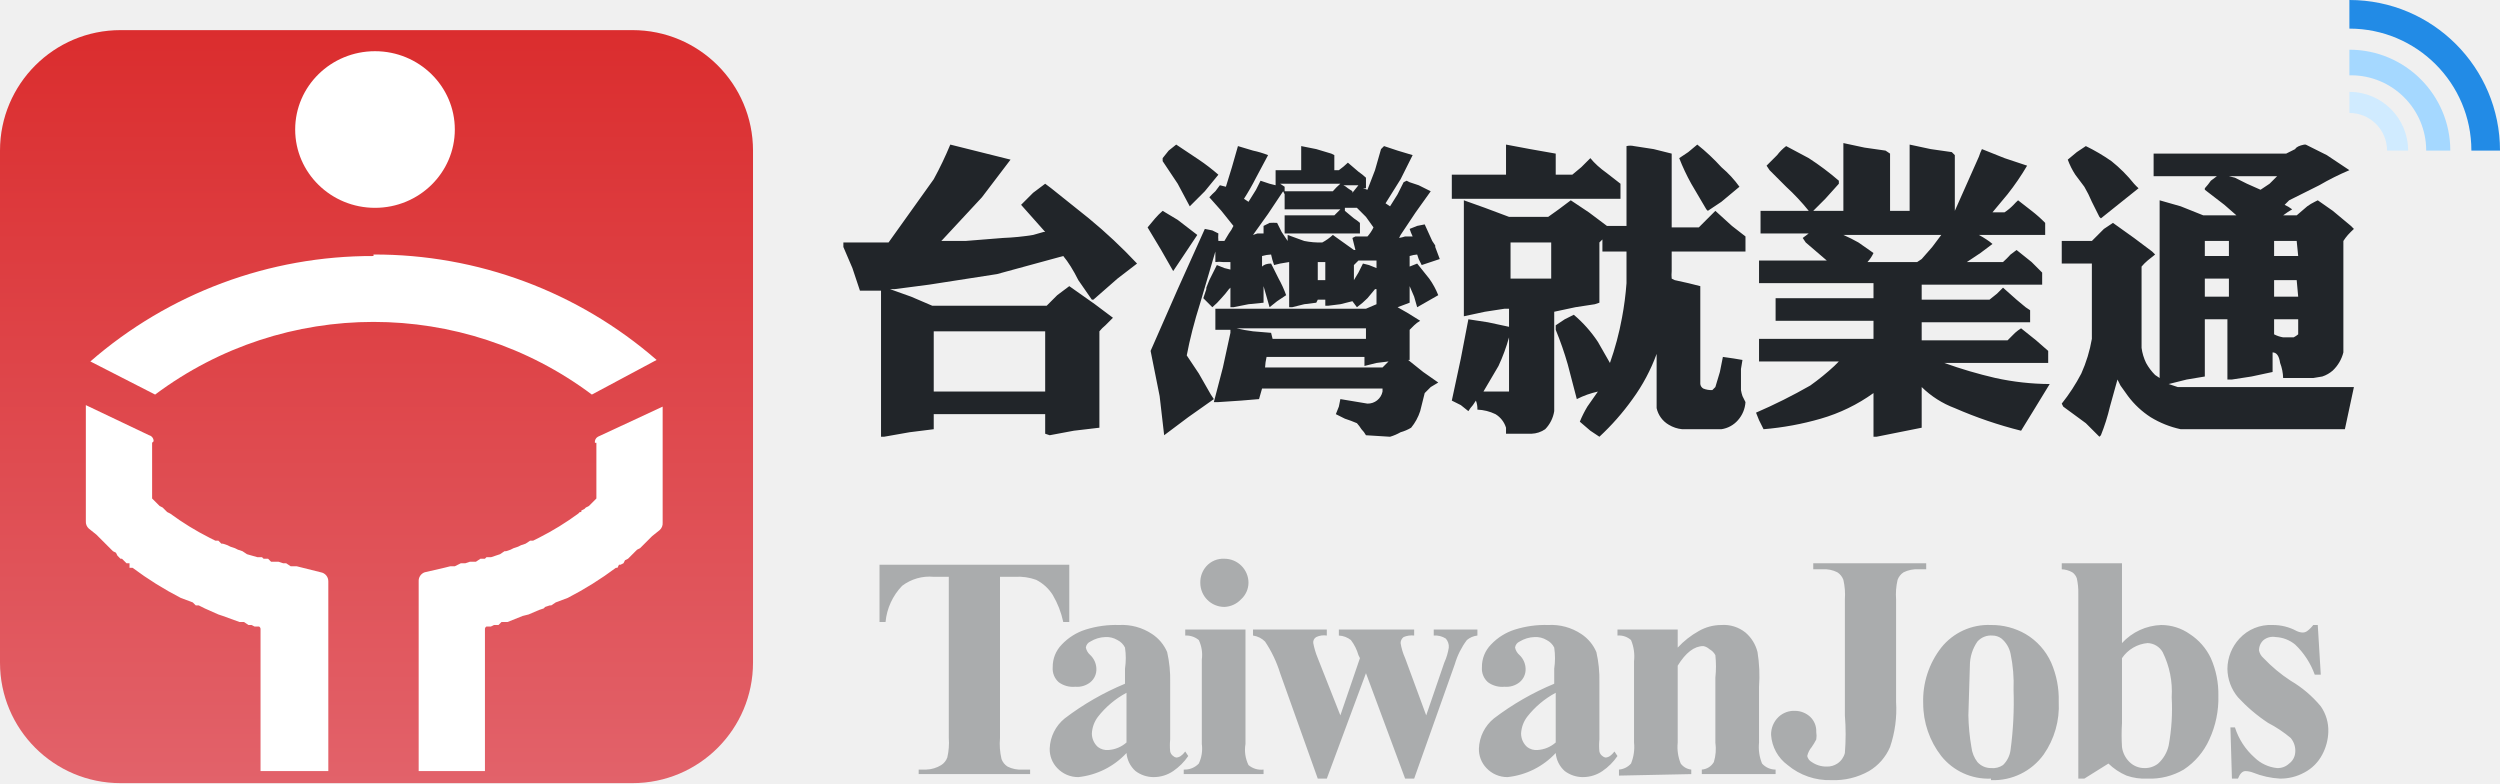
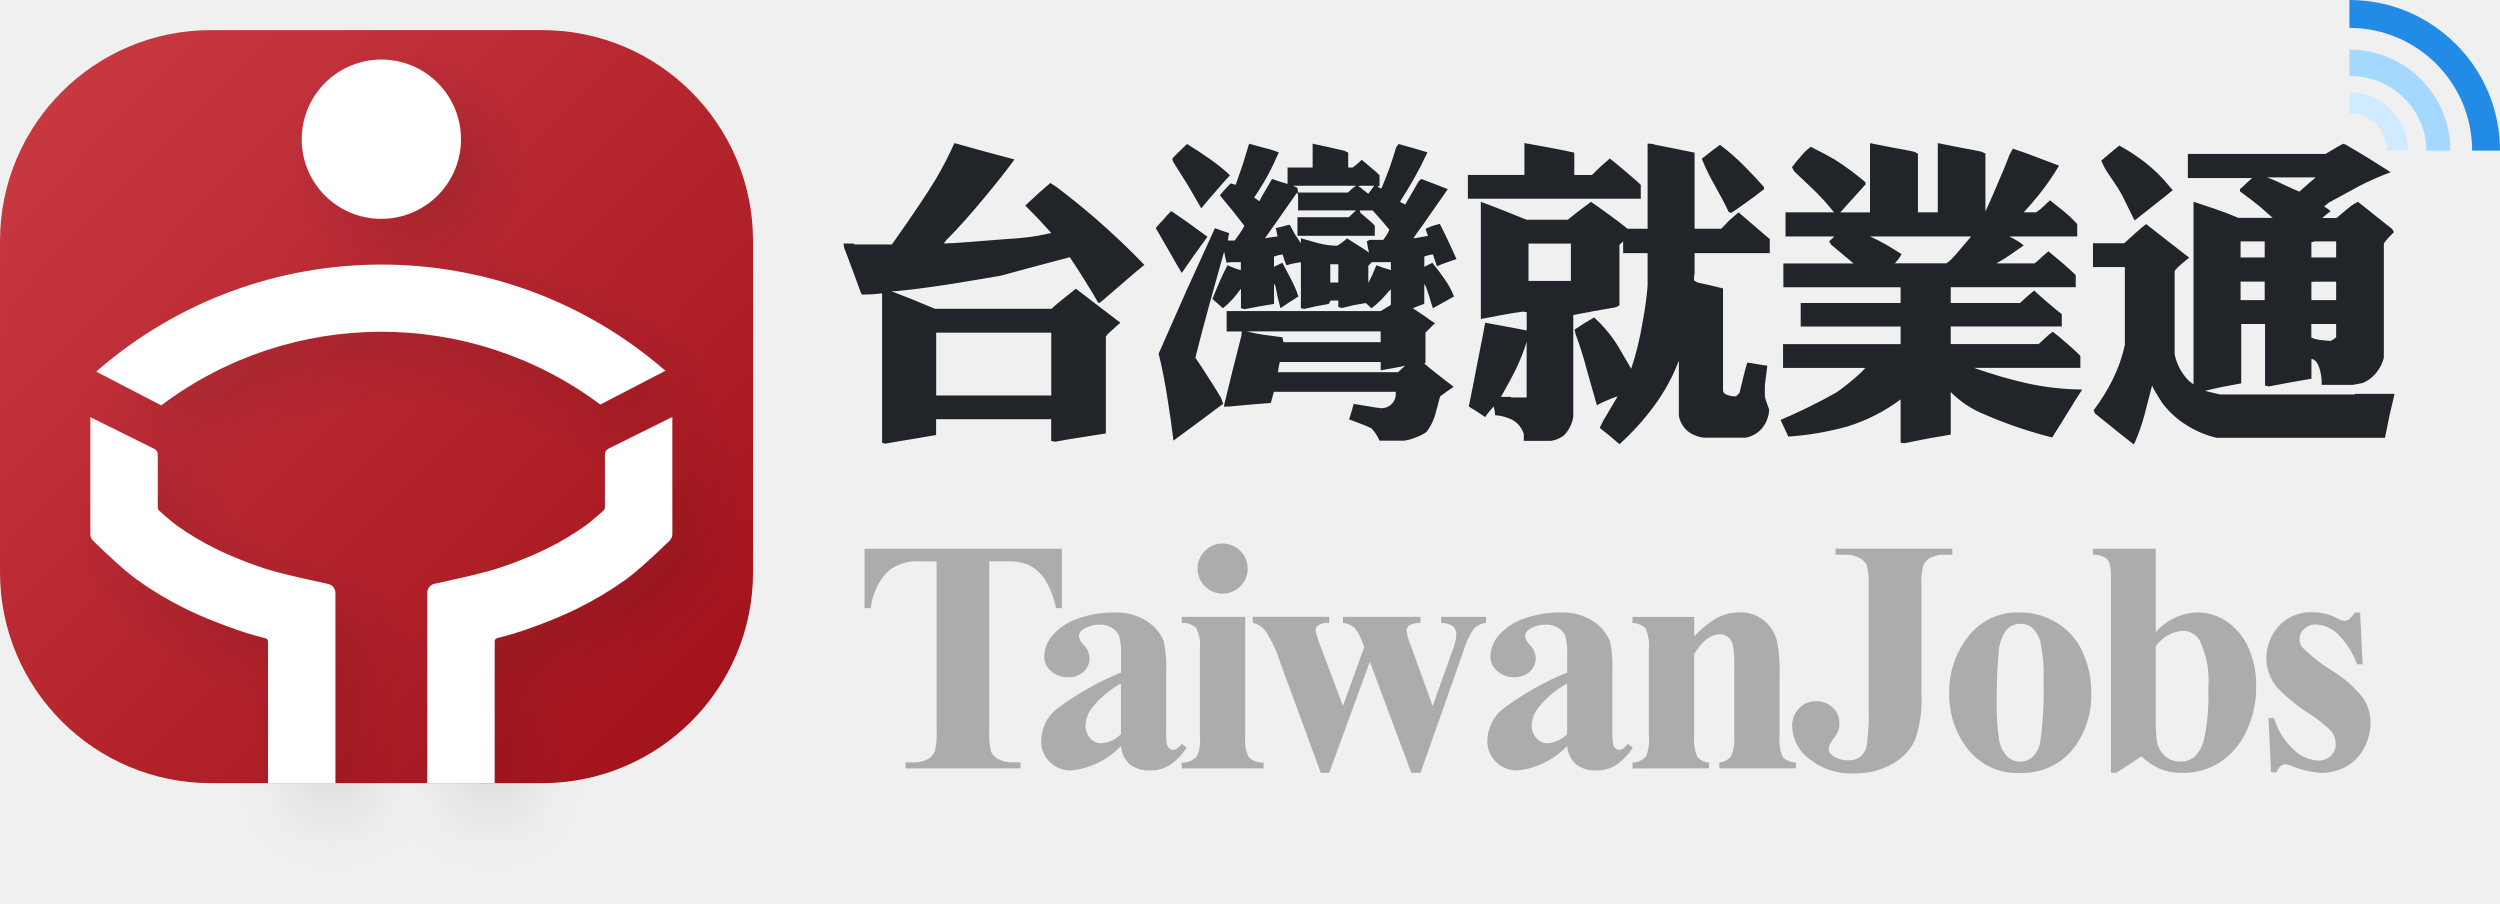
- <svg xmlns="http://www.w3.org/2000/svg" viewBox="0 0 166 52">
+ <svg xmlns="http://www.w3.org/2000/svg" width="166" height="60" viewBox="0 0 166 60">
  <defs>
-     <linearGradient id="a" x1=".5" x2=".5" y2="1" gradientUnits="objectBoundingBox">
-       <stop offset="0" stop-color="#db2d2e" />
-       <stop offset="1" stop-color="#e2626a" />
+     <linearGradient id="a" x1="-0.431" y1="-0.413" x2="1.329" y2="1.299" gradientUnits="objectBoundingBox">
+       <stop offset="0" stop-color="#de4e57" />
+       <stop offset="1" stop-color="#92020b" />
    </linearGradient>
+     <filter id="b" x="2.001" y="0" width="50.635" height="60" filterUnits="userSpaceOnUse">
+       <feOffset dx="2" dy="2" input="SourceAlpha" />
+       <feGaussianBlur stdDeviation="2" result="c" />
+       <feFlood flood-opacity="0.102" />
+       <feComposite operator="in" in2="c" />
+       <feComposite in="SourceGraphic" />
+     </filter>
  </defs>
-   <path fill="#aaacad" d="M68.4 51.4v-.3h-.5a1.9 1.9 0 0 1-1-.2 1 1 0 0 1-.4-.5 4.4 4.4 0 0 1-.1-1.4V38.3h1a3.5 3.5 0 0 1 1.4.2 2.8 2.8 0 0 1 1.1 1 6 6 0 0 1 .7 1.8h.4v-3.8H58.4v3.8h.4a4 4 0 0 1 1.1-2.4 3 3 0 0 1 2.1-.6h1V49a4.3 4.3 0 0 1-.1 1.3 1 1 0 0 1-.4.5 2 2 0 0 1-1 .3H61v.3Zm8.2.2a2.3 2.3 0 0 0 1.3-.4 3.8 3.8 0 0 0 1-1l-.2-.3q-.3.4-.6.4a.4.4 0 0 1-.2-.1.5.5 0 0 1-.2-.3 3.9 3.9 0 0 1 0-.8v-3.8a8.2 8.2 0 0 0-.2-2 2.7 2.7 0 0 0-1-1.2 3.6 3.6 0 0 0-2.2-.6 6.7 6.7 0 0 0-2.2.3 3.7 3.7 0 0 0-1.6 1 2.1 2.1 0 0 0-.6 1.5 1.2 1.2 0 0 0 .4 1 1.6 1.6 0 0 0 1.1.3 1.4 1.4 0 0 0 1-.3 1.1 1.1 0 0 0 .4-.9 1.3 1.3 0 0 0-.4-.9.9.9 0 0 1-.3-.5.5.5 0 0 1 .3-.4 2 2 0 0 1 1-.3 1.4 1.4 0 0 1 .8.2 1.1 1.1 0 0 1 .5.5 4.7 4.7 0 0 1 0 1.4v1a18 18 0 0 0-4 2.3 2.7 2.7 0 0 0-1 2 1.8 1.8 0 0 0 .5 1.3 1.9 1.9 0 0 0 1.4.6 5.1 5.1 0 0 0 3.2-1.6 1.8 1.8 0 0 0 .6 1.2 2 2 0 0 0 1.2.4Zm-3-1.8a1 1 0 0 1-.7-.2 1.2 1.2 0 0 1-.4-.9 2 2 0 0 1 .4-1.1 6 6 0 0 1 1.9-1.6v3.3a2 2 0 0 1-1.2.5Zm7.7-9.5a1.6 1.6 0 0 0 1.1-.5 1.5 1.5 0 0 0 .5-1.1 1.6 1.6 0 0 0-1.6-1.6 1.5 1.5 0 0 0-1.2.5 1.6 1.6 0 0 0-.4 1.1 1.6 1.6 0 0 0 1.6 1.6Zm2.6 11.1v-.3a1.3 1.3 0 0 1-1-.3 2.3 2.3 0 0 1-.2-1.4v-7.6h-4v.4a1.3 1.3 0 0 1 .9.3 2.3 2.3 0 0 1 .2 1.3v5.6a2.3 2.3 0 0 1-.2 1.3 1.3 1.3 0 0 1-1 .4v.3Zm4.2.3 2.6-7 2.6 7h.6l2.7-7.6a5 5 0 0 1 .8-1.6 1.3 1.3 0 0 1 .7-.3v-.4h-2.9v.4a1.3 1.3 0 0 1 .8.2.8.8 0 0 1 .2.6 3.8 3.8 0 0 1-.3 1l-1.2 3.5-1.4-3.8a3.9 3.9 0 0 1-.3-1 .5.5 0 0 1 .2-.4 1.4 1.4 0 0 1 .7-.1v-.4h-5v.4a1.4 1.4 0 0 1 .8.3 3 3 0 0 1 .5 1l.1.2-1.3 3.8-1.5-3.8a5.1 5.1 0 0 1-.3-1 .4.4 0 0 1 .2-.4 1.2 1.2 0 0 1 .7-.1v-.4h-4.9v.4a1.4 1.4 0 0 1 .8.4 8 8 0 0 1 1 2.1l2.5 7Zm17-.1a2.3 2.3 0 0 0 1.3-.4 3.8 3.8 0 0 0 1-1l-.2-.3q-.3.4-.6.4a.4.4 0 0 1-.2-.1.5.5 0 0 1-.2-.3 3.9 3.9 0 0 1 0-.8v-3.8a8.2 8.2 0 0 0-.2-2 2.7 2.7 0 0 0-1-1.2 3.6 3.6 0 0 0-2.2-.6 6.7 6.7 0 0 0-2.2.3 3.7 3.7 0 0 0-1.6 1 2.1 2.1 0 0 0-.6 1.5 1.2 1.2 0 0 0 .4 1 1.6 1.6 0 0 0 1.1.3 1.4 1.4 0 0 0 1-.3 1.1 1.1 0 0 0 .4-.9 1.3 1.3 0 0 0-.4-.9.9.9 0 0 1-.3-.5.5.5 0 0 1 .3-.4 2 2 0 0 1 1-.3 1.4 1.4 0 0 1 .8.2 1.1 1.1 0 0 1 .5.5 4.7 4.7 0 0 1 0 1.4v1a18 18 0 0 0-4 2.3 2.7 2.7 0 0 0-1 2 1.8 1.8 0 0 0 .5 1.3 1.9 1.9 0 0 0 1.4.6 5.1 5.1 0 0 0 3.2-1.6 1.8 1.8 0 0 0 .6 1.2 2 2 0 0 0 1.2.4Zm-3-1.8a1 1 0 0 1-.7-.2 1.2 1.2 0 0 1-.4-.9 2 2 0 0 1 .4-1.1 6 6 0 0 1 1.9-1.6v3.3a2 2 0 0 1-1.2.5Zm10.2 1.6v-.3a1 1 0 0 1-.7-.4 2.9 2.9 0 0 1-.2-1.4v-5.1q.8-1.3 1.7-1.3a.8.8 0 0 1 .4.2 1 1 0 0 1 .4.4 7 7 0 0 1 0 1.5v4.3a3 3 0 0 1-.1 1.3 1 1 0 0 1-.8.5v.3h4.9v-.3a1.2 1.2 0 0 1-.9-.4 2.9 2.9 0 0 1-.2-1.4v-3.7a10 10 0 0 0-.1-2.3 2.5 2.5 0 0 0-.8-1.3 2.3 2.3 0 0 0-1.6-.5 3 3 0 0 0-1.5.4 5.7 5.7 0 0 0-1.4 1.1v-1.2h-4v.4a1.2 1.2 0 0 1 .9.3 2.8 2.8 0 0 1 .2 1.4v5.4a2.9 2.9 0 0 1-.2 1.4 1.2 1.2 0 0 1-.8.4v.4Zm9.3.4a4.7 4.7 0 0 0 2.5-.6 3.4 3.4 0 0 0 1.4-1.6 7.8 7.8 0 0 0 .4-3v-6.8a4.3 4.3 0 0 1 .1-1.3 1 1 0 0 1 .4-.5 2 2 0 0 1 1-.2h.5v-.4h-7.5v.4h.6a1.9 1.9 0 0 1 1 .2 1 1 0 0 1 .4.5 4.4 4.4 0 0 1 .1 1.3v7.7a15.6 15.6 0 0 1 0 2.5 1.2 1.2 0 0 1-.5.7 1.2 1.2 0 0 1-.7.2 1.7 1.7 0 0 1-1-.3.6.6 0 0 1-.3-.4 1.4 1.4 0 0 1 .3-.6 4.3 4.3 0 0 0 .3-.5 1.6 1.6 0 0 0 0-.5 1.3 1.3 0 0 0-.4-1 1.5 1.5 0 0 0-1-.4 1.5 1.5 0 0 0-1.1.4 1.6 1.6 0 0 0-.5 1.2 2.7 2.7 0 0 0 1.1 2 4.3 4.3 0 0 0 2.9 1Zm10.6 0a4.1 4.1 0 0 0 3.5-1.7 5.6 5.6 0 0 0 1-3.5 6.1 6.1 0 0 0-.5-2.6 4.2 4.2 0 0 0-1.7-1.9 4.5 4.5 0 0 0-2.3-.6 4 4 0 0 0-3.3 1.5 5.7 5.7 0 0 0-1.2 3.7 5.7 5.7 0 0 0 1.2 3.5 4 4 0 0 0 3.3 1.5Zm0-.8a1.2 1.2 0 0 1-.9-.4 2 2 0 0 1-.4-1 14 14 0 0 1-.2-2.1l.1-3.3a2.8 2.8 0 0 1 .5-1.6 1.2 1.2 0 0 1 1-.4 1 1 0 0 1 .6.2 1.8 1.8 0 0 1 .6 1 9.8 9.8 0 0 1 .2 2.4 23.9 23.9 0 0 1-.2 4 1.7 1.7 0 0 1-.5 1 1.2 1.2 0 0 1-.8.2Zm10.4.7a4.4 4.4 0 0 0 2.4-.6 4.7 4.7 0 0 0 1.7-2 6.5 6.5 0 0 0 .6-2.9 5.9 5.9 0 0 0-.5-2.5 3.9 3.9 0 0 0-1.4-1.6 3.3 3.3 0 0 0-1.9-.6 3.7 3.7 0 0 0-2.6 1.2v-5.3h-4v.4a1.6 1.6 0 0 1 .7.2.8.8 0 0 1 .3.4 4.2 4.2 0 0 1 .1 1v12.3h.4l1.6-1a4 4 0 0 0 1.2.8 3.7 3.7 0 0 0 1.4.2Zm-.2-.7a1.4 1.4 0 0 1-1-.4 1.7 1.7 0 0 1-.5-1 13.3 13.3 0 0 1 0-1.6v-4.3a2.3 2.3 0 0 1 1.7-1 1.2 1.2 0 0 1 1 .6 5.9 5.9 0 0 1 .6 3 13.5 13.5 0 0 1-.2 3.2 2.3 2.3 0 0 1-.7 1.2 1.4 1.4 0 0 1-.9.3Zm9 .7a3.3 3.3 0 0 0 1.6-.4 2.8 2.8 0 0 0 1.2-1.2 3.4 3.4 0 0 0 .4-1.5 2.8 2.8 0 0 0-.5-1.7 7.6 7.6 0 0 0-2-1.7 10 10 0 0 1-1.8-1.5.9.9 0 0 1-.3-.5.9.9 0 0 1 .3-.7 1 1 0 0 1 .8-.2 2.2 2.2 0 0 1 1.3.5 5.2 5.2 0 0 1 1.3 2h.4l-.2-3.3h-.3a2 2 0 0 1-.4.4.5.5 0 0 1-.3.1 1 1 0 0 1-.4-.1 3.3 3.3 0 0 0-1.6-.4 2.8 2.8 0 0 0-2.2.9 3 3 0 0 0-.8 2 3 3 0 0 0 .7 1.9 10.9 10.9 0 0 0 2 1.7 8.1 8.1 0 0 1 1.5 1 1.3 1.3 0 0 1 .3 1 1 1 0 0 1-.4.7 1.1 1.1 0 0 1-.8.3 2.5 2.5 0 0 1-1.5-.7 4.5 4.5 0 0 1-1.3-2h-.3l.1 3.4h.4q.2-.5.5-.5a1.5 1.5 0 0 1 .5.1 5.6 5.6 0 0 0 1.8.4Z" />
-   <g fill-rule="evenodd">
-     <path fill="#228be6" d="M156 0a10 10 0 0 1 10 10h-1.9a8.1 8.1 0 0 0-8.1-8.1Z" />
-     <path fill="#a5d8ff" d="M156 3.3a6.7 6.7 0 0 1 6.7 6.7h-1.6a5 5 0 0 0-5-5h-.1Z" />
-     <path fill="#d0ebff" d="M156 6.1a3.9 3.9 0 0 1 3.9 3.9h-1.4a2.5 2.5 0 0 0-2.5-2.5Z" />
-   </g>
-   <path fill="#212529" d="m58.7 29 1.7-.3 1.6-.2v-1h7.4v1.3l.3.1 1.6-.3 1.7-.2V22a2.7 2.7 0 0 1 .4-.4l.5-.5-1.2-.9L71 19l-.8.6-.7.7h-7.6l-1.4-.6-1.4-.5h.3l2.3-.3 4.5-.7 2.2-.6 2.2-.6q.5.6 1 1.6l.9 1.3h.1l1.6-1.4 1.3-1q-1.5-1.6-3.2-3l-2.5-2-.4-.3-.8.6-.8.8.8.9.8.9h-.1l-.7.2a16.2 16.2 0 0 1-2 .2l-2.5.2h-1.6l.1-.1 2.6-2.8 1.9-2.5-2-.5-2-.5a23.8 23.8 0 0 1-1.1 2.3L59 16.1H56v.3l.6 1.4.5 1.5h1.4V29ZM69.4 26H62v-4h7.4Zm22.9 3a3.3 3.3 0 0 0 .7-.3 2.8 2.8 0 0 0 .7-.3 3.4 3.4 0 0 0 .6-1.1l.3-1.2.4-.4.5-.3-1-.7-1-.8h.1v-2l.3-.3a2 2 0 0 1 .4-.3l-.8-.5-.7-.4.8-.3v-1.3.2l.3.7.2.7.7-.4.7-.4a5.1 5.1 0 0 0-.6-1.1l-.8-1-.5.2v-.7a2.1 2.1 0 0 1 .5-.1 2.8 2.8 0 0 0 .1.3l.2.4.6-.2.6-.2-.3-.8v-.1l-.2-.3-.5-1.1-.5.1-.5.2a3.8 3.8 0 0 0 .2.5h-.5a2.6 2.6 0 0 1-.4.1l.1-.2 1-1.5 1-1.4-.8-.4-.6-.2-.2-.1-.2.1-.4.8-.5.8-.3-.2 1-1.6.8-1.6-1-.3-.9-.3-.2.2-.4 1.4-.5 1.3-.3-.1h.2v-.7a4.2 4.2 0 0 0-.5-.4l-.7-.6a5 5 0 0 1-.6.5h-.3v-1l-.2-.1-1-.3-1-.2v1.6h-1.7v1l-.4-.1-.6-.2-.3.6-.5.8a4 4 0 0 0-.3-.2 16.1 16.1 0 0 0 .8-1.4l.8-1.5a6.2 6.2 0 0 0-1-.3l-1-.3-.4 1.4-.4 1.3-.4-.1-.3.4a4.9 4.9 0 0 0-.4.4l.8.9.8 1a2.4 2.4 0 0 1-.3.5l-.3.5h-.4a2.6 2.6 0 0 1 0-.5l-.4-.2-.5-.1-1.8 4-1.8 4.1.6 3 .3 2.6 1.6-1.2 1.7-1.2-.2-.3-.8-1.4-.8-1.2q.3-1.6.9-3.5l1-3.4v.7a1.8 1.8 0 0 1 .5 0h.5v.5l-.4-.1-.5-.2-.5 1-.2.5v.1l-.2.6.3.3.3.3a5.3 5.3 0 0 0 .6-.6 6.7 6.7 0 0 0 .5-.6l.1-.1v1.3h.2l1-.2 1-.1v-1.3.2l.2.7.2.7.5-.4.6-.4a7.4 7.4 0 0 0-.5-1.1l-.5-1q-.4 0-.6.2v-.7a2.5 2.5 0 0 1 .6-.1 4.9 4.9 0 0 0 .2.7l.4-.1.6-.1v3h.2l.8-.2.8-.1.1-.2h.5v.4h.2l.8-.1.8-.2.3.4a5.4 5.4 0 0 0 .7-.6l.5-.6h.1v1l-.7.3h-10v1.4h1v.2l-.5 2.3-.6 2.3h.3l1.5-.1 1.2-.1.2-.7h8v.2a1 1 0 0 1-1 .8l-1.8-.3-.1.5-.2.5.6.3a9 9 0 0 1 .8.3 2.9 2.9 0 0 1 .3.4 1.8 1.8 0 0 1 .3.4ZM79 13.7l1-1 .9-1.1a13 13 0 0 0-1.3-1l-1.5-1-.5.4-.4.5v.2l1 1.5.8 1.5Zm10.8-1-.3-.2a1.2 1.2 0 0 0-.3-.2h1l-.4.5Zm-1.3 0h-3.2v-.3l-.3-.2h4a4.5 4.5 0 0 0-.5.5Zm1.4 3.9-.7-.5-.7-.5a3.3 3.3 0 0 1-.7.5 5.3 5.3 0 0 1-1.2-.1l-1.1-.4v.4l-.4-.6-.3-.6a3.4 3.4 0 0 0-.5 0l-.4.2v.5h-.4l-.3.1 1-1.4 1-1.5.1.2v1h3.7l-.4.4h-3.3v1.2h5v-.7a3.3 3.3 0 0 0-.4-.3l-.6-.5v-.2h.8l.6.6.5.7a2.5 2.5 0 0 1-.4.6H90l-.2.1.2.8ZM77.9 18l.8-1.2.8-1.2-1.3-1-1-.6a5 5 0 0 0-.5.5l-.5.6.9 1.5.8 1.4Zm12 .6v-1l.3-.3h1.2v.5l-.5-.2-.4-.1-.3.6-.3.5Zm-1.9 0h-.5v-1.2h.5Zm2.7 3.9h-6.2l-.1-.4-1.2-.1a11.1 11.1 0 0 1-1.1-.2h8.6Zm1.2 1.9H84a4 4 0 0 1 .1-.7h6.5v.6l.8-.2.8-.1-.4.4Zm15.7-11.2v-1l-.9-.7q-.7-.5-1.1-1l-.6.6-.6.5h-1.1v-1.4l-1.7-.3-1.6-.3v2h-3.6v1.6ZM106.2 29a16.4 16.4 0 0 0 2.2-2.5 12.1 12.1 0 0 0 1.6-3v3.6a1.7 1.7 0 0 0 .8 1.1 2.1 2.1 0 0 0 .9.3h2.6a1.8 1.8 0 0 0 1.1-.6 2 2 0 0 0 .5-1.2l-.2-.4a2.4 2.4 0 0 1-.1-.4v-1.4l.1-.6-.6-.1-.7-.1-.2 1-.3 1-.2.2a1.4 1.4 0 0 1-.6-.1.4.4 0 0 1-.2-.3V19l-.8-.2-.9-.2-.2-.1a2.7 2.7 0 0 1 0-.5v-1.3h4.9v-1l-.9-.7-1.1-1-.6.6-.5.5H111v-4.9l-1.2-.3-1.3-.2a1.1 1.1 0 0 0-.5 0V15h-1.3l-1.2-.9-1.2-.8-.8.6-.7.5h-2.6l-1.6-.6-1.4-.5V21l1.4-.3 1.3-.2h.3v1.2l-1.4-.3-1.3-.2-.5 2.6-.6 2.8.6.3.5.4a2.6 2.6 0 0 1 .3-.4l.2-.3a1.5 1.5 0 0 1 .1.6 3 3 0 0 1 1.2.3 1.6 1.6 0 0 1 .7.9v.4h1.7a1.7 1.7 0 0 0 .9-.3 2.2 2.2 0 0 0 .6-1.2v-6.6l1.4-.3 1.3-.2.3-.1v-4l.2-.2v.8h1.6v2.1a20.3 20.3 0 0 1-.3 2.3 19.5 19.5 0 0 1-.8 3l-.8-1.4a8.5 8.5 0 0 0-1.6-1.8l-.6.3-.6.4v.3a21.6 21.6 0 0 1 .8 2.3l.6 2.3a5.9 5.9 0 0 1 .7-.3 6.3 6.3 0 0 1 .7-.2l-.7 1a7.3 7.3 0 0 0-.5 1l.7.6Zm7.2-15 .9-.6 1.2-1q-.5-.7-1.2-1.3a13.6 13.6 0 0 0-1.6-1.5l-.6.5-.6.4a13.8 13.8 0 0 0 .8 1.7l1 1.7ZM103 18.5h-2.7v-2.4h2.7Zm-2.8 7.5h-1.7l1-1.7a12.2 12.2 0 0 0 .7-1.9Zm24.4 3 1.5-.3 1.5-.3v-2.7a6.3 6.3 0 0 0 2.2 1.4 28 28 0 0 0 4.4 1.5l.8-1.3 1.1-1.8a17.3 17.3 0 0 1-3.6-.4 30.2 30.2 0 0 1-3.4-1h6.9v-.8l-.8-.7-1-.8a2.9 2.9 0 0 0-.4.3l-.5.5h-5.7v-1.2h7.2v-.8l-.3-.2-.6-.5-.9-.8-.4.4-.5.4h-4.5v-1h8v-.8l-.7-.7-1-.8-.4.3a6.3 6.3 0 0 1-.5.5h-2.4l.9-.6.8-.6a3 3 0 0 0-.4-.3 6 6 0 0 0-.5-.3h4.4v-.8a8.7 8.7 0 0 0-.9-.8l-.9-.7a4 4 0 0 0-.3.3 3.5 3.5 0 0 1-.6.5h-.8l1-1.2a16.6 16.6 0 0 0 1.3-1.9l-1.5-.5-1.5-.6a3.6 3.6 0 0 0-.2.5l-.8 1.8-.8 1.8v-3.7l-.2-.2-1.4-.2-1.4-.3V14h-1.3v-3.8l-.3-.2-1.4-.2-1.4-.3V14h-2l.8-.8.9-1V12a18 18 0 0 0-2-1.5l-1.5-.8a3.1 3.1 0 0 0-.6.6l-.7.7.2.3 1.1 1.1a14.5 14.5 0 0 1 1.5 1.6h-3.2v1.5h3.2l-.4.3.2.3.7.6.7.6h-4.5v1.5h7.6v1h-6.5v1.5h6.5v1.2h-7.6V24h5.3l-.3.3a16 16 0 0 1-1.6 1.3 36.4 36.4 0 0 1-3.6 1.8l.2.5.3.6a19.4 19.4 0 0 0 3.8-.7 11.4 11.4 0 0 0 3.5-1.7V29Zm2.7-11.6H124a2.3 2.3 0 0 0 .4-.6l-1-.7a10.6 10.6 0 0 0-1-.5h6.5l-.6.8-.7.8ZM139.4 29l.1-.1a13.2 13.2 0 0 0 .6-1.9l.5-1.8.2.4.5.7a5.8 5.8 0 0 0 1.5 1.4 6.4 6.4 0 0 0 2 .8h10.9l.3-1.4.3-1.4h-11.7l-.6-.2 1.2-.3 1.2-.2v-3.8h1.5v4h.3l1.3-.2 1.4-.3v-1.3q.4 0 .5.7a3 3 0 0 1 .2 1h2l.6-.1a2 2 0 0 0 .7-.4 2.5 2.5 0 0 0 .7-1.2V16a3.3 3.3 0 0 1 .3-.4 5.7 5.7 0 0 1 .4-.4l-.2-.2-1.2-1-1-.7-.2.1a3.3 3.3 0 0 0-.5.3l-.7.6h-.9a5.6 5.6 0 0 1 .6-.4 2.6 2.6 0 0 0-.5-.3l.3-.3 2-1a17.6 17.6 0 0 1 2-1l-1.5-1-1.4-.7h-.1q-.5.1-.6.3l-.6.3H143v1.5h4.2l-.4.3a4.5 4.5 0 0 1-.4.5v.1l1.3 1 .8.7h-2.2l-1.5-.6-1.4-.4v11.8l-.3-.2a3.5 3.5 0 0 1-.6-.8 3.3 3.3 0 0 1-.3-1v-5.4a3.4 3.4 0 0 1 .4-.4l.5-.4-.2-.2-1.2-.9-1.4-1-.6.4-.8.8h-2v1.5h2v5a9.6 9.6 0 0 1-.7 2.3 12.3 12.3 0 0 1-1.3 2l.1.2 1.5 1.1Zm.1-14.5 1.5-1.2 1-.8a3.6 3.6 0 0 1-.3-.3 9.5 9.5 0 0 0-1.5-1.5 12.6 12.6 0 0 0-1.7-1l-.6.4-.6.5a4.9 4.9 0 0 0 .5 1l.6.8a8.4 8.4 0 0 1 .5 1l.5 1Zm10.6-1.9-.9-.4-.8-.4-.4-.1h3.2l-.5.5-.6.4ZM148 17h-1.6v-1h1.6Zm4.6 0H151v-1H152.5Zm-4.6 2.7h-1.6v-1.2h1.6Zm4.6 0H151v-1.1H152.5Zm-.3 2.7h-.7a2 2 0 0 1-.6-.2v-1h1.6v1a1.7 1.7 0 0 1-.3.2Z" />
-   <g>
-     <rect width="50" height="50" fill="url(#a)" rx="8" transform="translate(0 2)" />
-     <g fill="#fff" transform="translate(5.6 3.4)">
-       <path d="M34 26v3.6a.3.3 0 0 1 0 .1l-.3.3-.2.2-.2.1-.1.1-.2.1v.1h-.1l-.1.1a18.5 18.5 0 0 1-2.6 1.6l-.4.2h-.2l-.3.2-.3.1-.2.1-.3.1-.2.1-.3.1h-.1l-.3.2-.6.2H26.7l-.1.1H26.3l-.3.2h-.4l-.3.1H25l-.4.2h-.3l-.4.1-1.3.3a.6.6 0 0 0-.4.6v12.6h4.4v-9.4a.2.2 0 0 1 .1-.2h.3l.2-.1h.3l.2-.2h.4l1-.4.4-.1.7-.3.3-.1.1-.1.3-.1h.1l.3-.2.8-.3a22.8 22.8 0 0 0 3.2-2h.1l.1-.2h.1l.2-.1.1-.2.2-.1.1-.1.2-.2.1-.1.2-.2.2-.1.2-.2.2-.2.2-.2.2-.2.5-.4a.6.6 0 0 0 .2-.5v-7.7l-4.3 2a.4.4 0 0 0-.2.4ZM4.5 26v3.6a.3.3 0 0 0 0 .1l.3.3.2.2.2.1.1.1.1.1.1.1.2.1a18.5 18.5 0 0 0 2.6 1.6l.4.2h.2l.2.2h.1l.3.1.2.1.3.1.2.1.3.1.3.2.7.2H11.8l.1.1H12.2l.2.2h.5l.3.1h.2l.3.2h.4l.4.1 1.2.3a.6.6 0 0 1 .5.6v12.6h-4.5v-9.4a.2.2 0 0 0-.1-.2h-.3l-.2-.1h-.2l-.3-.2H10.3l-1.1-.4-.3-.1L8 37 8 37l-.2-.1-.2-.1h-.2l-.2-.2a20 20 0 0 1-.8-.3 22.8 22.8 0 0 1-3.2-2h-.2V34h-.2l-.1-.1-.2-.2h-.1l-.2-.2-.1-.2-.2-.1-.2-.2-.1-.1-.2-.2-.2-.2-.2-.2-.2-.2-.5-.4a.6.6 0 0 1-.2-.5v-7.7l4.2 2a.4.4 0 0 1 .3.4ZM19.2 13.5a28.5 28.5 0 0 1 18.8 7l-4.3 2.3a24.2 24.2 0 0 0-29 0L.4 20.6a28.5 28.5 0 0 1 18.8-7Z" />
-       <ellipse cx="5.3" cy="5.2" rx="5.3" ry="5.2" transform="translate(14)" />
+   <g transform="translate(-6.774 -8.2)">
+     <g transform="translate(0.295)">
+       <g transform="translate(62 9)">
+         <path d="M13.242,50.219v-.4h-.484a1.958,1.958,0,0,1-.984-.21,1.109,1.109,0,0,1-.484-.489,4.6,4.6,0,0,1-.124-1.4V36.473h1.086a3.684,3.684,0,0,1,1.43.194,2.94,2.94,0,0,1,1.151.952,6.231,6.231,0,0,1,.764,1.963h.387V35.634H2.884v3.947h.409A4.126,4.126,0,0,1,4.476,37.1a3.066,3.066,0,0,1,2.14-.624H7.67v11.25a4.431,4.431,0,0,1-.118,1.355,1.028,1.028,0,0,1-.441.516,2.017,2.017,0,0,1-1.022.226H5.605v.4Zm8.606.14A2.411,2.411,0,0,0,23.155,50a3.922,3.922,0,0,0,1.113-1.156l-.323-.258q-.29.4-.57.4a.385.385,0,0,1-.247-.086.518.518,0,0,1-.161-.264,4.046,4.046,0,0,1-.054-.866v-3.9a8.537,8.537,0,0,0-.151-2.076,2.848,2.848,0,0,0-1.081-1.318,3.769,3.769,0,0,0-2.264-.608,6.976,6.976,0,0,0-2.28.376,3.873,3.873,0,0,0-1.71,1.081,2.229,2.229,0,0,0-.613,1.479,1.248,1.248,0,0,0,.457.957,1.64,1.64,0,0,0,1.135.409,1.434,1.434,0,0,0,1.027-.371,1.19,1.19,0,0,0,.393-.9A1.377,1.377,0,0,0,17.417,42a.938.938,0,0,1-.3-.559.55.55,0,0,1,.28-.452,1.981,1.981,0,0,1,1.151-.312,1.4,1.4,0,0,1,.774.22,1.156,1.156,0,0,1,.468.516,4.895,4.895,0,0,1,.124,1.436v1.011A18.728,18.728,0,0,0,15.6,46.309a2.771,2.771,0,0,0-.989,2.07,1.909,1.909,0,0,0,.57,1.414,1.95,1.95,0,0,0,1.43.565,5.3,5.3,0,0,0,3.3-1.624,1.827,1.827,0,0,0,.592,1.221,2.04,2.04,0,0,0,1.344.4Zm-3.184-1.807a.975.975,0,0,1-.753-.29,1.232,1.232,0,0,1-.355-.871,1.99,1.99,0,0,1,.419-1.172,6.283,6.283,0,0,1,1.936-1.635v3.366a2.067,2.067,0,0,1-1.248.6Zm7.993-9.938a1.614,1.614,0,0,0,1.178-.484,1.588,1.588,0,0,0,.489-1.172,1.662,1.662,0,0,0-1.667-1.667,1.588,1.588,0,0,0-1.172.489A1.615,1.615,0,0,0,25,36.957a1.652,1.652,0,0,0,1.656,1.656Zm2.721,11.605v-.387a1.342,1.342,0,0,1-.968-.339,2.4,2.4,0,0,1-.247-1.361v-7.97H23.947v.4a1.326,1.326,0,0,1,.957.339,2.4,2.4,0,0,1,.247,1.361v5.872a2.4,2.4,0,0,1-.215,1.312,1.312,1.312,0,0,1-.989.387v.387Zm4.358.3,2.7-7.378L39.19,50.52H39.8l2.818-7.991a5.152,5.152,0,0,1,.753-1.619,1.33,1.33,0,0,1,.785-.35v-.4H41.179v.4a1.335,1.335,0,0,1,.8.237.811.811,0,0,1,.2.613,3.9,3.9,0,0,1-.28,1.054l-1.291,3.614-1.42-3.926a4.021,4.021,0,0,1-.312-1.043.469.469,0,0,1,.161-.382,1.5,1.5,0,0,1,.764-.167v-.4H34.651v.4a1.463,1.463,0,0,1,.747.307,3.094,3.094,0,0,1,.565,1.027l.108.258-1.42,3.926-1.473-3.926a5.324,5.324,0,0,1-.344-1.1.433.433,0,0,1,.194-.344,1.211,1.211,0,0,1,.71-.151v-.4H28.66v.4a1.5,1.5,0,0,1,.817.495A8.325,8.325,0,0,1,30.5,43.228l2.678,7.292Zm17.738-.161A2.411,2.411,0,0,0,52.781,50a3.922,3.922,0,0,0,1.113-1.156l-.323-.258q-.29.4-.57.4a.385.385,0,0,1-.247-.086.518.518,0,0,1-.161-.264,4.046,4.046,0,0,1-.054-.866v-3.9a8.536,8.536,0,0,0-.151-2.076,2.848,2.848,0,0,0-1.081-1.318,3.769,3.769,0,0,0-2.264-.608,6.976,6.976,0,0,0-2.28.376,3.873,3.873,0,0,0-1.71,1.081A2.229,2.229,0,0,0,44.44,42.8a1.248,1.248,0,0,0,.457.957,1.64,1.64,0,0,0,1.135.409,1.434,1.434,0,0,0,1.027-.371,1.19,1.19,0,0,0,.393-.9A1.377,1.377,0,0,0,47.043,42a.938.938,0,0,1-.3-.559.55.55,0,0,1,.28-.452,1.981,1.981,0,0,1,1.151-.312,1.4,1.4,0,0,1,.774.22,1.157,1.157,0,0,1,.468.516,4.895,4.895,0,0,1,.124,1.436v1.011a18.728,18.728,0,0,0-4.313,2.447,2.771,2.771,0,0,0-.989,2.07,1.909,1.909,0,0,0,.57,1.414,1.95,1.95,0,0,0,1.43.565,5.3,5.3,0,0,0,3.3-1.624,1.827,1.827,0,0,0,.592,1.221,2.04,2.04,0,0,0,1.344.4Zm-3.184-1.807a.975.975,0,0,1-.753-.29,1.232,1.232,0,0,1-.355-.871,1.99,1.99,0,0,1,.419-1.172,6.283,6.283,0,0,1,1.936-1.635v3.366a2.067,2.067,0,0,1-1.248.6Zm10.671,1.667v-.387a1.07,1.07,0,0,1-.78-.376,3,3,0,0,1-.21-1.43V42.636q.8-1.323,1.721-1.323a.82.82,0,0,1,.511.177.954.954,0,0,1,.328.5,7.318,7.318,0,0,1,.1,1.56v4.474a3.088,3.088,0,0,1-.172,1.334,1.063,1.063,0,0,1-.817.473v.387h5.087v-.387a1.23,1.23,0,0,1-.877-.36,2.991,2.991,0,0,1-.21-1.447V44.109a10.408,10.408,0,0,0-.172-2.355,2.6,2.6,0,0,0-.86-1.35,2.435,2.435,0,0,0-1.624-.543,3.175,3.175,0,0,0-1.527.382,5.911,5.911,0,0,0-1.484,1.221v-1.3h-4.1v.4a1.277,1.277,0,0,1,.877.366,2.887,2.887,0,0,1,.21,1.42v5.679a3.015,3.015,0,0,1-.183,1.4,1.25,1.25,0,0,1-.9.409v.387Zm9.617.333a4.93,4.93,0,0,0,2.576-.64,3.531,3.531,0,0,0,1.49-1.592,8.108,8.108,0,0,0,.419-3.049V38.13a4.431,4.431,0,0,1,.118-1.355,1.047,1.047,0,0,1,.43-.516,2.041,2.041,0,0,1,1.033-.226h.473v-.4H67.364v.4h.613a1.933,1.933,0,0,1,.973.21,1.109,1.109,0,0,1,.484.489,4.6,4.6,0,0,1,.124,1.4v7.948a16.173,16.173,0,0,1-.124,2.63,1.3,1.3,0,0,1-.425.737,1.2,1.2,0,0,1-.764.237,1.751,1.751,0,0,1-1.065-.3.591.591,0,0,1-.28-.484,1.412,1.412,0,0,1,.3-.618,4.5,4.5,0,0,0,.339-.543,1.668,1.668,0,0,0,.075-.527,1.361,1.361,0,0,0-.446-1.033,1.549,1.549,0,0,0-1.1-.419,1.527,1.527,0,0,0-1.129.468,1.662,1.662,0,0,0-.462,1.221,2.8,2.8,0,0,0,1.135,2.14,4.424,4.424,0,0,0,2.974.968Zm11.048-.032a4.285,4.285,0,0,0,3.625-1.742A5.78,5.78,0,0,0,84.338,45.2a6.343,6.343,0,0,0-.586-2.732,4.334,4.334,0,0,0-1.715-1.925,4.662,4.662,0,0,0-2.441-.678,4.119,4.119,0,0,0-3.436,1.608,5.955,5.955,0,0,0-1.253,3.77,5.876,5.876,0,0,0,1.226,3.689,4.152,4.152,0,0,0,3.5,1.592Zm-.032-.742a1.2,1.2,0,0,1-.882-.4,2.078,2.078,0,0,1-.506-1.162,14.471,14.471,0,0,1-.151-2.151q0-2.173.124-3.393a2.892,2.892,0,0,1,.516-1.635,1.251,1.251,0,0,1,.941-.414,1.128,1.128,0,0,1,.731.226,1.919,1.919,0,0,1,.6.995,10.211,10.211,0,0,1,.2,2.511,24.834,24.834,0,0,1-.215,4.13,1.807,1.807,0,0,1-.559,1.022,1.217,1.217,0,0,1-.807.269Zm10.779.742a4.536,4.536,0,0,0,2.506-.7,4.928,4.928,0,0,0,1.753-2.049,6.726,6.726,0,0,0,.656-2.99,6.1,6.1,0,0,0-.516-2.581,4.049,4.049,0,0,0-1.43-1.726,3.455,3.455,0,0,0-1.947-.608,3.81,3.81,0,0,0-2.775,1.312V35.634H84.448v.4a1.668,1.668,0,0,1,.78.167.837.837,0,0,1,.339.446,4.348,4.348,0,0,1,.075,1.076V50.509h.366l1.667-1.086a4.063,4.063,0,0,0,1.248.839,3.828,3.828,0,0,0,1.452.258Zm-.129-.753a1.444,1.444,0,0,1-1.043-.393,1.794,1.794,0,0,1-.516-1.027,13.845,13.845,0,0,1-.065-1.742V42.131A2.351,2.351,0,0,1,90.4,41.087a1.3,1.3,0,0,1,1.129.624,6.1,6.1,0,0,1,.581,3.173,14.084,14.084,0,0,1-.264,3.334,2.423,2.423,0,0,1-.656,1.237,1.466,1.466,0,0,1-.941.312Zm9.348.753a3.381,3.381,0,0,0,1.689-.43,2.942,2.942,0,0,0,1.183-1.237,3.53,3.53,0,0,0,.419-1.646,2.941,2.941,0,0,0-.5-1.672,7.938,7.938,0,0,0-2.081-1.818,10.321,10.321,0,0,1-1.925-1.511.885.885,0,0,1-.215-.559.916.916,0,0,1,.312-.683,1.055,1.055,0,0,1,.753-.3,2.26,2.26,0,0,1,1.4.559,5.389,5.389,0,0,1,1.361,2.087h.366l-.161-3.431h-.366a2.044,2.044,0,0,1-.376.457.544.544,0,0,1-.312.081,1.05,1.05,0,0,1-.473-.161,3.38,3.38,0,0,0-1.581-.4,2.875,2.875,0,0,0-2.318.941,3.163,3.163,0,0,0-.8,2.1,3.033,3.033,0,0,0,.71,1.947,11.3,11.3,0,0,0,2.13,1.742,8.417,8.417,0,0,1,1.441,1.14,1.327,1.327,0,0,1,.323.893,1.03,1.03,0,0,1-.328.769,1.164,1.164,0,0,1-.844.317A2.548,2.548,0,0,1,97.8,49a4.678,4.678,0,0,1-1.328-2.13h-.366l.172,3.614h.355q.237-.538.592-.538a1.6,1.6,0,0,1,.441.118,5.857,5.857,0,0,0,1.925.452Z" transform="translate(-1)" fill="#aaacad" />
+         <g transform="translate(100.48 -0.8)">
+           <path d="M0,0A10,10,0,0,1,10,10H8.148A8.148,8.148,0,0,0,0,1.852Z" fill="#228be6" fill-rule="evenodd" />
+           <path d="M0,2.825A6.709,6.709,0,0,1,6.709,9.534H5.119V9.512A5.032,5.032,0,0,0,.088,4.591H0Z" transform="translate(0 0.466)" fill="#a5d8ff" fill-rule="evenodd" />
+           <path d="M0,5.65A3.884,3.884,0,0,1,3.884,9.534H2.472A2.472,2.472,0,0,0,0,7.062Z" transform="translate(0 0.466)" fill="#d0ebff" fill-rule="evenodd" />
+         </g>
+         <path d="M3.253,27.737q.781-.144,1.7-.287l1.684-.287V26.114h7.641v1.437l.246.062q.739-.144,1.684-.287l1.7-.267V20.611a2.731,2.731,0,0,1,.411-.411q.329-.308.555-.493l-1.212-.924q-1.068-.821-1.746-1.335-.39.308-.822.657-.39.308-.8.678H6.56q-.637-.267-1.479-.616l-1.417-.554h.308q1.253-.123,2.383-.287,1.746-.246,4.56-.739l2.28-.616q1.561-.411,2.321-.616.472.7,1.068,1.663.514.821.822,1.376l.144-.041q.924-.8,1.643-1.417.822-.719,1.274-1.068-1.541-1.6-3.266-3.1-1.212-1.047-2.568-2.074-.205-.144-.411-.267l-.781.678-.883.821.883.9q.514.554.842.924l-.141.027-.092.019-.67.139a16.62,16.62,0,0,1-1.931.205l-2.609.205q-1.274.1-1.684.1l.123-.185q1.212-1.211,2.609-2.916Q11.017,10,11.839,8.866L9.846,8.332,7.854,7.778A24.478,24.478,0,0,1,6.6,10.2q-.842,1.4-2.9,4.312H1.2l-.021-.062H.48l.062.308L1.1,16.238q.308.842.555,1.52l.1.082q.267,0,.657-.021l.637-.062v9.918Zm11.03-3.2H6.642V20.365h7.641Zm23.455,3a3.359,3.359,0,0,0,.781-.226,2.863,2.863,0,0,0,.678-.349,3.489,3.489,0,0,0,.575-1.129q.021-.062.329-1.232l.452-.329L41,23.958q-.657-.493-.986-.76-.555-.431-.965-.78l.082-.041V20.365l.308-.308a2.146,2.146,0,0,1,.329-.308q-.349-.226-.739-.513l-.739-.493q.39-.164.76-.287V17.121l.123.226q.1.287.226.678.062.246.226.719.349-.205.7-.39l.7-.39a5.253,5.253,0,0,0-.637-1.17q-.246-.37-.8-1.068l-.534.267v-.678a2.209,2.209,0,0,1,.575-.144,2.9,2.9,0,0,0,.123.37q.082.267.144.411.288-.123.637-.246.288-.1.657-.226-.211-.469-.362-.8l-.072-.155-.121-.258q-.308-.657-.555-1.129-.226.062-.493.144-.144.062-.452.185a3.9,3.9,0,0,0,.164.472q-.411.082-.555.1a2.652,2.652,0,0,1-.411.062l.185-.287q.452-.6,1.048-1.478l1.048-1.5-.9-.349-.641-.243-.221-.085-.164.144q-.288.513-.452.78-.246.431-.452.78l-.349-.185q.493-.76.965-1.6.452-.8.863-1.684l-.965-.287-.945-.267-.164.205q-.185.637-.452,1.4-.164.452-.534,1.355l-.267-.123.144-.062v-.7a4.285,4.285,0,0,0-.452-.411L34.9,8.887a5.153,5.153,0,0,1-.6.513H34V8.414l-.246-.123q-.452-.1-1.068-.246l-1.048-.226V9.4H29.974v1.088q-.082-.021-.431-.123l-.6-.205q-.164.267-.37.637-.308.513-.472.842a4.2,4.2,0,0,0-.349-.246,16.533,16.533,0,0,0,.9-1.458q.39-.719.739-1.54a6.406,6.406,0,0,0-1.006-.308l-.965-.267Q27.221,8.5,27,9.195q-.226.657-.472,1.355l-.329-.1q-.164.164-.37.39a5,5,0,0,0-.349.411q.349.411.8.965.267.349.822,1.047a2.477,2.477,0,0,1-.288.493l-.349.493h-.452a2.643,2.643,0,0,1,.082-.493q-.329-.1-.493-.164-.267-.1-.452-.164-.9,1.971-1.89,4.148l-1.849,4.189q.329,1.273.616,3.142.205,1.273.37,2.628.739-.534,1.643-1.211L25.7,25.088q-.082-.205-.144-.39-.411-.7-.842-1.355-.411-.657-.863-1.314.39-1.561.924-3.511.329-1.17.986-3.532.062.349.164.739a1.9,1.9,0,0,1,.411-.041h.534v.534q-.082-.021-.39-.123-.164-.062-.493-.205-.267.493-.534,1.109-.076.171-.182.424L25.2,17.6q-.1.234-.216.527.144.123.349.308.1.1.349.308a5.407,5.407,0,0,0,.6-.554,6.883,6.883,0,0,0,.514-.637l.082-.1v1.294l.246.062.965-.185.986-.164V17.1l.1.205q.062.329.144.719.062.246.185.719.39-.267.575-.39.349-.226.616-.39a7.611,7.611,0,0,0-.493-1.15q-.082-.164-.575-1.088-.349.164-.555.267v-.678a2.528,2.528,0,0,1,.575-.144,4.991,4.991,0,0,0,.246.719q.144-.041.39-.1.288-.062.575-.1v3.06l.226.041q.555-.123.822-.185l.8-.144.123-.226h.514v.431l.246.062q.37-.1.76-.185.431-.082.822-.144.164.164.37.349a5.569,5.569,0,0,0,.637-.554q.246-.246.555-.616l.1-.082v1.027q-.308.185-.678.411H25.927v1.355h1.006l-.021.267q-.267,1.047-.6,2.361-.185.8-.575,2.361h.288q.8-.082,1.582-.144l1.253-.1q.082-.329.205-.739h8.093v.246a.952.952,0,0,1-1.006.842q-.082,0-1.787-.287-.1.349-.144.513-.082.267-.164.513l.6.226a9.17,9.17,0,0,1,.883.37,2.969,2.969,0,0,1,.308.39,1.887,1.887,0,0,1,.226.431ZM24.243,12.11q.472-.575.945-1.109.472-.554.965-1.088a13.4,13.4,0,0,0-1.294-1.047q-.822-.575-1.561-1.027-.351.333-.536.516l-.039.039q-.288.287-.411.431l.082.226q.452.7.945,1.5Q23.75,11.248,24.243,12.11Zm11.092-.965-.37-.287a1.266,1.266,0,0,0-.308-.226l.226-.021h.842q-.185.246-.39.534Zm-1.356-.082H30.672l-.041-.308-.288-.144h4.17a4.608,4.608,0,0,0-.534.452Zm1.4,3.984q-.472-.329-.719-.472-.411-.267-.739-.472a3.429,3.429,0,0,1-.657.493,5.465,5.465,0,0,1-1.232-.164L30.857,14.1v.329q-.185-.267-.411-.616l-.329-.616a3.45,3.45,0,0,0-.472.123q-.041,0-.452.1.041.246.123.554-.205.021-.452.062t-.39.062q.493-.7,1.068-1.52.493-.7,1.068-1.52l.062.185v1.006h3.841q-.226.226-.472.452h-3.41v1.232h5.135V13.26a3.337,3.337,0,0,0-.37-.349l-.575-.493-.062-.164h.863q.267.287.555.616.267.308.555.657a2.556,2.556,0,0,1-.411.678h-.9l-.185.1q.062.411.144.739ZM22.949,16.4l.842-1.211q.514-.719.863-1.191-.534-.39-1.356-.986-.6-.411-1.048-.719a5.209,5.209,0,0,0-.514.554q-.185.185-.514.575.246.411.924,1.6.6,1.068.8,1.376Zm12.386.657V15.93l.226-.246h1.274v.534q-.226-.062-.514-.164-.185-.062-.452-.164l-.009.021-.018.041q-.059.139-.24.575-.164.349-.267.534Zm-1.992-.021h-.534V15.827h.534ZM36.156,21h-6.45l-.082-.329-1.232-.164a11.429,11.429,0,0,1-1.15-.226h8.915Zm1.15,1.992h-7.97a4.023,4.023,0,0,1,.123-.678h6.7v.554l.8-.144q.493-.082.822-.164l-.472.431Zm16.122-11.52V10.55q-.205-.205-.863-.76-.7-.6-1.191-.986-.205.164-.575.493-.37.349-.616.6H49.012V8.414q-.739-.164-1.725-.349L45.7,7.778V9.893H41.946v1.581Zm-1.417,16.3a16.886,16.886,0,0,0,2.321-2.567,12.444,12.444,0,0,0,1.623-2.977v3.676a1.745,1.745,0,0,0,.76,1.129,2.174,2.174,0,0,0,.924.308h2.752a1.868,1.868,0,0,0,1.13-.678,2.11,2.11,0,0,0,.431-1.191l-.164-.452a2.47,2.47,0,0,1-.123-.431v-.719q.021-.226.082-.657t.082-.657q-.226-.021-.678-.1-.431-.082-.657-.1-.164.554-.267,1.006-.144.554-.246,1.006l-.226.226a1.455,1.455,0,0,1-.6-.1.375.375,0,0,1-.267-.246V17.429q-.37-.1-.842-.205l-.842-.185-.246-.144A2.758,2.758,0,0,1,57,16.4V15.088h4.991v-.945q-.144-.1-.9-.76t-1.171-1.006q-.246.205-.616.534-.349.349-.534.554H57V8.414l-1.315-.267L54.352,7.88a1.156,1.156,0,0,0-.472-.062v5.647H52.545q-.637-.513-1.212-.924-.637-.472-1.212-.862-.288.205-.822.616-.431.349-.719.575H45.849l-1.643-.657q-.883-.349-1.4-.534v7.782l1.4-.267q.781-.144,1.4-.226l.246.041v1.211l-1.4-.267q-.8-.144-1.356-.246-.164.9-.514,2.649-.329,1.725-.575,2.916l.534.329q.329.226.555.37a2.676,2.676,0,0,1,.308-.411q.144-.164.246-.287a1.587,1.587,0,0,1,.1.575,3,3,0,0,1,1.15.308,1.615,1.615,0,0,1,.76.945v.452h1.787a1.786,1.786,0,0,0,.883-.37,2.211,2.211,0,0,0,.616-1.253V19.195l1.417-.267q.8-.144,1.4-.246l.246-.123V14.533l.246-.226v.78H53.88v2.156a20.873,20.873,0,0,1-.329,2.4,20.062,20.062,0,0,1-.76,3.121l-.863-1.478a8.763,8.763,0,0,0-1.6-1.93q-.288.164-.657.39-.411.267-.637.411l.062.308a22.209,22.209,0,0,1,.739,2.341q.616,2.156.678,2.382a6.016,6.016,0,0,1,.678-.329,6.514,6.514,0,0,1,.7-.267l-.678,1.15a7.475,7.475,0,0,0-.514.945l.719.575Zm7.415-15.359q.185-.1.9-.616.555-.39,1.294-.965l-.021-.144q-.575-.657-1.212-1.294a13.952,13.952,0,0,0-1.7-1.5q-.185.144-.637.472-.349.287-.575.452a14.137,14.137,0,0,0,.863,1.766q.678,1.211.924,1.766Zm-10.64,4.517H45.972V14.451h2.814Zm-2.937,7.741H44.822l-.021-.041h-.657q.7-1.232.965-1.786a12.494,12.494,0,0,0,.739-1.869Zm25.077,3.039q.7-.144,1.541-.308.616-.1,1.541-.267V24.307a6.506,6.506,0,0,0,2.218,1.478,28.7,28.7,0,0,0,4.519,1.54q.144-.246.822-1.314.842-1.376,1.171-1.869a17.8,17.8,0,0,1-3.656-.411,30.974,30.974,0,0,1-3.533-1.027h7.066v-.8q-.308-.308-.8-.739-.534-.472-1.027-.862a2.96,2.96,0,0,0-.452.37l-.493.452H74.007v-1.17h7.374v-.821l-.267-.205-.637-.534q-.534-.452-.924-.821-.144.1-.452.37l-.493.452h-4.6V17.346h8.3v-.8q-.267-.267-.781-.719-.534-.452-1.027-.862-.062.041-.39.329a6.488,6.488,0,0,1-.534.472H77.047q.431-.246.924-.575.39-.267.883-.616a3.147,3.147,0,0,0-.39-.287,6.088,6.088,0,0,0-.575-.308h4.519v-.821a8.937,8.937,0,0,0-.883-.842l-.924-.739a4.043,4.043,0,0,0-.37.349,3.643,3.643,0,0,1-.555.452h-.822q.493-.534,1.027-1.191A17.064,17.064,0,0,0,81.2,9.277q-.678-.267-1.52-.575-.514-.205-1.541-.554a3.676,3.676,0,0,0-.246.452q-.246.678-.76,1.848-.514,1.232-.822,1.869V8.476l-.246-.123q-.657-.144-1.479-.287l-1.438-.287v4.6H71.83v-3.9l-.246-.123q-.637-.144-1.479-.287l-1.458-.287v4.6H66.674l.739-.821q.6-.657.945-1.047l-.021-.144a18.558,18.558,0,0,0-2.034-1.5q-.411-.246-1.582-.842a3.191,3.191,0,0,0-.6.554q-.37.411-.657.8l.144.267q.739.7,1.191,1.129a14.854,14.854,0,0,1,1.458,1.6H63.038v1.6h3.245q-.185.164-.349.329l.144.226.76.637q.411.349.719.6H62.895v1.581h7.785v1.047H64.045v1.561h6.635v1.17H62.874v1.581h5.464l-.267.287a16.377,16.377,0,0,1-1.643,1.335,37.418,37.418,0,0,1-3.718,1.828q.1.205.246.534l.267.575a19.943,19.943,0,0,0,3.944-.678A11.68,11.68,0,0,0,70.68,24.8v2.875ZM73.72,15.765h-3.43a2.39,2.39,0,0,0,.452-.616q-.719-.452-1.048-.637a10.914,10.914,0,0,0-1.048-.534h6.717l-.678.8q-.39.472-.7.78ZM86.144,27.778l.082-.1a13.572,13.572,0,0,0,.657-1.889l.493-1.91a4.868,4.868,0,0,0,.226.431q.226.37.431.7a5.932,5.932,0,0,0,1.6,1.478,6.558,6.558,0,0,0,2.034.862h11.174q.205-1.027.308-1.52.185-.8.329-1.4h-2.629l-.021.041H91.9q-.1-.021-.431-.1-.308-.082-.575-.144.678-.164,1.191-.267l1.212-.226V19.79h1.582v4.086l.246.062q.8-.144,1.417-.267.76-.123,1.417-.246V22.11q.349.041.534.637a3.172,3.172,0,0,1,.144,1.088h2.075q.308-.062.637-.123a2.109,2.109,0,0,0,.678-.431,2.578,2.578,0,0,0,.739-1.253V14.451a3.409,3.409,0,0,1,.267-.349q.205-.226.411-.411l-.123-.205-1.294-1.027q-.657-.534-.986-.78l-.226.123a3.384,3.384,0,0,0-.472.349l-.719.6h-.945a5.714,5.714,0,0,1,.555-.452,2.677,2.677,0,0,0-.431-.308l.288-.246q1.541-.842,2.033-1.109a18.031,18.031,0,0,1,2.1-.924q-.781-.493-1.6-1.006-.719-.431-1.376-.821l-.185-.062q-.431.226-.616.349-.329.205-.555.329h-9.14v1.6h4.272q-.082.062-.349.308a4.606,4.606,0,0,1-.472.431L93.23,11q.719.513,1.294.986.308.267.863.76h-2.28q-.7-.308-1.561-.6l-1.417-.472V23.794l-.288-.205a3.583,3.583,0,0,1-.616-.821,3.392,3.392,0,0,1-.349-.965V16.258a3.493,3.493,0,0,1,.452-.452q.493-.411.514-.431l-.226-.164L88.4,14.266l-1.417-1.109q-.144.1-.616.513l-.842.76H83.453v1.581h2.116v5.175a9.844,9.844,0,0,1-.8,2.279,12.655,12.655,0,0,1-1.273,2.053l.082.205,1.5,1.211Zm.082-14.867q.739-.575,1.561-1.232.637-.493.965-.78a3.743,3.743,0,0,1-.308-.349,9.764,9.764,0,0,0-1.52-1.478A12.967,12.967,0,0,0,85.2,7.942q-.185.164-.6.493-.411.349-.6.513a4.979,4.979,0,0,0,.514.924l.616.924a8.656,8.656,0,0,1,.514.965l.493,1.006ZM97.154,11q-.308-.123-.924-.411-.6-.287-.9-.411L95,10.057h3.245q-.185.164-.555.472-.37.329-.534.472Zm-2.3,4.374h-1.6V14.307h1.6Zm4.745,0H97.955V14.369l.205-.062H99.6Zm-4.745,2.834h-1.6V16.977h1.6Zm4.745,0H97.955V17l.205-.021H99.6Zm-.37,2.71-.678-.062a2.123,2.123,0,0,1-.6-.164v-.9H99.6v.883A1.74,1.74,0,0,1,99.228,20.919Z" transform="translate(0 0.922)" fill="#212529" />
+       </g>
+     </g>
+     <g transform="translate(-0.742 1)">
+       <g transform="translate(7.517 9.2)">
+         <rect width="50" height="50" rx="14" fill="url(#a)" />
+       </g>
+       <g transform="matrix(1, 0, 0, 1, 7.52, 7.2)" filter="url(#b)">
+         <path d="M10512.886,5444.2v-12.642a.61.61,0,0,1,.479-.594l1.273-.283.37-.082.354-.079.333-.08.209-.05.3-.074.279-.071.178-.045.245-.066.156-.042.143-.042.138-.04.127-.04.18-.058c.2-.066.412-.137.623-.214l.254-.09.127-.048.256-.1.254-.1.248-.1.243-.1.238-.1.116-.05.222-.1.214-.1c.138-.063.268-.124.387-.183a18.925,18.925,0,0,0,2.584-1.541l.042-.032.1-.074.051-.042.108-.084.116-.1.121-.1.2-.169.212-.187.225-.2.021-.021a.281.281,0,0,0,.071-.188v-3.53a.406.406,0,0,1,.225-.362l4.249-2.109v7.777a.612.612,0,0,1-.187.439l-.5.478-.2.193-.2.185-.19.177-.185.171-.18.164-.175.156-.169.151-.163.143-.159.135-.15.129-.15.119-.141.116-.068.053-.135.1c-.045.034-.09.066-.13.1a23.03,23.03,0,0,1-3.239,1.939c-.24.119-.51.246-.8.373l-.248.108-.13.056-.261.111-.133.053-.293.119c-.246.1-.494.2-.745.288l-.3.111c-.349.127-.694.246-1.027.352l-.077.024-.092.029-.243.074-.262.074-.225.061-.232.063-.246.063-.023.008a.212.212,0,0,0-.138.2v9.412Zm-10.575,0v-9.412a.212.212,0,0,0-.138-.2l-.023-.008-.246-.063-.232-.063-.225-.061-.259-.074-.246-.074-.092-.029-.077-.024c-.33-.105-.679-.225-1.027-.352l-.3-.111c-.251-.092-.5-.187-.745-.288l-.293-.119-.133-.053-.262-.111-.129-.056-.248-.108c-.288-.126-.556-.253-.8-.373a23.03,23.03,0,0,1-3.239-1.939c-.04-.032-.085-.063-.127-.1l-.135-.1-.071-.053-.141-.116-.147-.119-.153-.129-.159-.135-.163-.143-.167-.151-.177-.156-.18-.164-.185-.171-.19-.177-.2-.185-.2-.193-.5-.478a.612.612,0,0,1-.187-.439V5419.9l4.249,2.109a.406.406,0,0,1,.225.362v3.53a.281.281,0,0,0,.071.188l.021.021.228.2.209.188.2.169.121.1.116.1.108.084.051.042.1.074.042.032a18.925,18.925,0,0,0,2.584,1.541c.119.059.249.119.387.183l.214.1.222.1.116.05.238.1.243.1.251.1.253.1.254.1.127.048.254.09c.214.077.423.148.623.214l.18.058.127.04.138.04.146.042.153.042.248.066.175.045.279.071.3.074.211.05.333.08.352.079.37.082,1.276.283a.61.61,0,0,1,.476.594V5444.2Zm-11.407-27.323a28.762,28.762,0,0,1,37.795-.058l-4.323,2.241a24.289,24.289,0,0,0-29.154.055Zm13.646-15.411a5.288,5.288,0,1,1,5.287,5.264A5.277,5.277,0,0,1,10504.549,5401.467Z" transform="translate(-10484.52 -5392.2)" fill="#fff" />
+       </g>
    </g>
  </g>
</svg>
